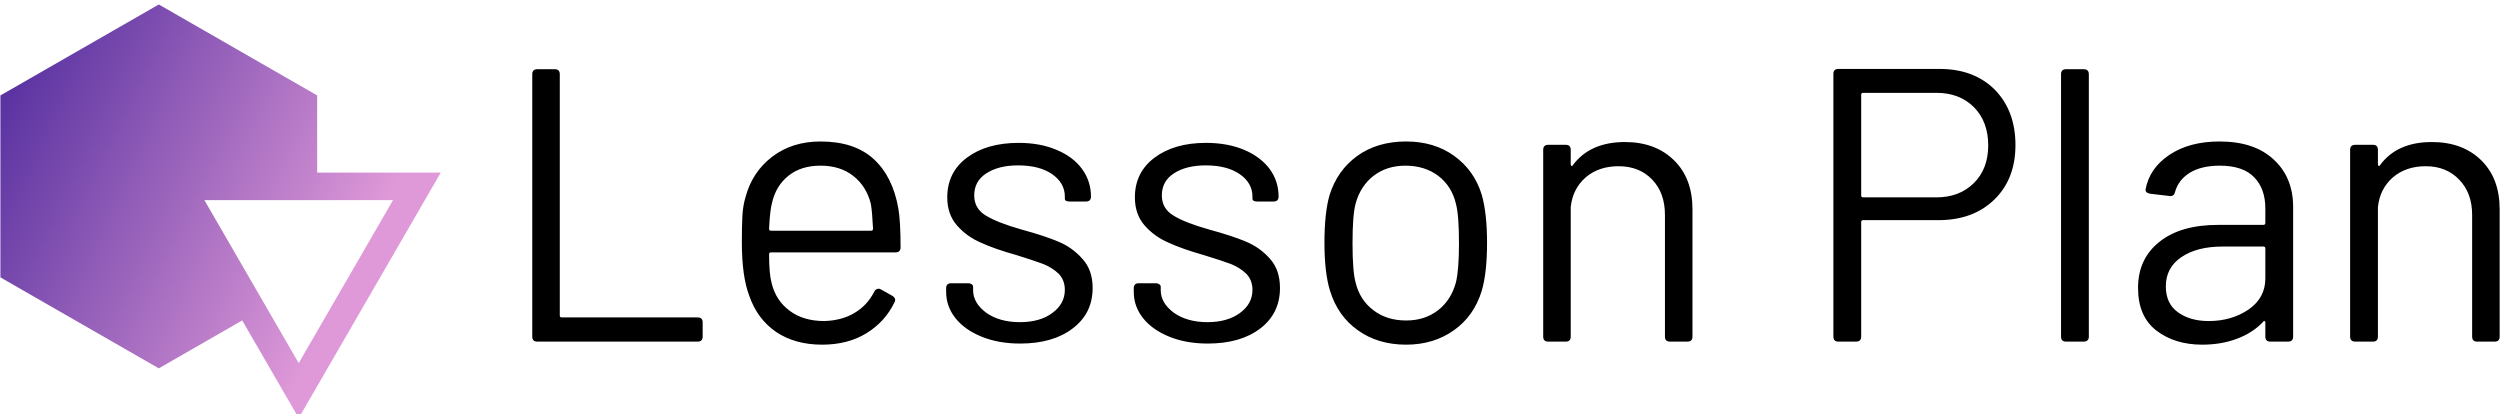
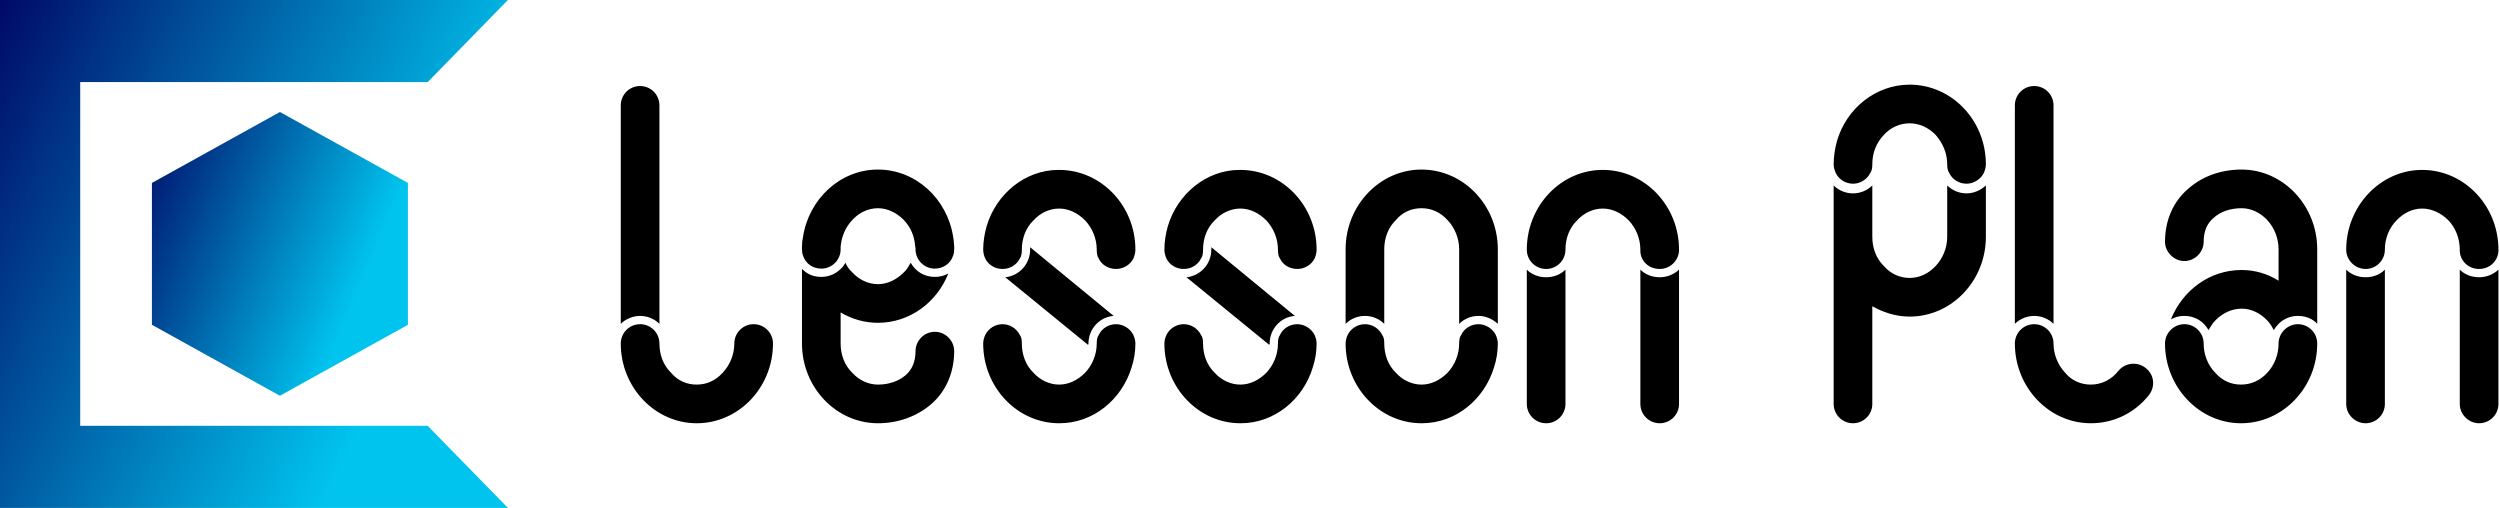
- <svg xmlns="http://www.w3.org/2000/svg" data-v-423bf9ae="" viewBox="0 0 544 90" class="iconLeft">
-   <g data-v-423bf9ae="" id="4b244725-702a-49a5-a2f9-8495afda7089" fill="#000000" transform="matrix(6.048387,0,0,6.048387,107.8373,-10.34274)">
-     <path d="M1.50 14L1.50 14Q1.32 14 1.32 13.82L1.32 13.82L1.32 4.38L1.32 4.38Q1.32 4.20 1.50 4.20L1.50 4.20L2.13 4.20L2.13 4.20Q2.31 4.20 2.31 4.38L2.31 4.38L2.31 13.06L2.31 13.06Q2.31 13.13 2.38 13.13L2.38 13.13L7.27 13.13L7.27 13.13Q7.45 13.13 7.45 13.31L7.45 13.31L7.45 13.82L7.45 13.82Q7.45 14 7.27 14L7.27 14L1.50 14ZM11.83 13.26L11.83 13.26Q12.46 13.24 12.91 12.97L12.91 12.97L12.91 12.97Q13.37 12.70 13.62 12.21L13.62 12.21L13.62 12.21Q13.65 12.14 13.72 12.11L13.72 12.11L13.72 12.11Q13.79 12.08 13.86 12.12L13.86 12.12L14.27 12.35L14.27 12.35Q14.43 12.45 14.35 12.59L14.35 12.59L14.35 12.59Q14.01 13.29 13.34 13.70L13.34 13.70L13.34 13.70Q12.67 14.11 11.75 14.11L11.75 14.11L11.75 14.11Q10.77 14.11 10.09 13.65L10.09 13.65L10.09 13.65Q9.42 13.19 9.13 12.36L9.13 12.36L9.13 12.36Q8.86 11.66 8.86 10.43L8.86 10.43L8.86 10.43Q8.86 9.83 8.88 9.47L8.88 9.47L8.88 9.47Q8.90 9.11 8.99 8.81L8.99 8.81L8.99 8.81Q9.23 7.90 9.95 7.35L9.95 7.35L9.95 7.35Q10.67 6.80 11.69 6.80L11.69 6.80L11.69 6.80Q12.91 6.80 13.60 7.43L13.60 7.43L13.60 7.43Q14.29 8.06 14.49 9.21L14.49 9.21L14.49 9.21Q14.57 9.66 14.57 10.61L14.57 10.61L14.57 10.61Q14.57 10.79 14.39 10.79L14.39 10.79L9.91 10.79L9.91 10.79Q9.84 10.79 9.84 10.86L9.84 10.86L9.84 10.86Q9.84 11.56 9.93 11.89L9.93 11.89L9.93 11.89Q10.08 12.52 10.58 12.89L10.58 12.89L10.58 12.89Q11.07 13.26 11.83 13.26L11.83 13.26ZM11.69 7.67L11.69 7.67Q10.99 7.67 10.54 8.03L10.54 8.03L10.54 8.03Q10.09 8.39 9.95 8.99L9.95 8.99L9.95 8.99Q9.87 9.27 9.84 9.94L9.84 9.94L9.84 9.94Q9.84 10.01 9.91 10.01L9.91 10.01L13.51 10.01L13.51 10.01Q13.58 10.01 13.58 9.94L13.58 9.94L13.58 9.94Q13.55 9.32 13.50 9.04L13.50 9.04L13.50 9.04Q13.34 8.41 12.87 8.04L12.87 8.04L12.87 8.04Q12.40 7.67 11.69 7.67L11.69 7.67ZM18.87 14.07L18.87 14.07Q18.09 14.07 17.48 13.82L17.48 13.82L17.48 13.82Q16.87 13.57 16.54 13.15L16.54 13.15L16.54 13.15Q16.21 12.73 16.21 12.21L16.21 12.21L16.21 12.08L16.21 12.08Q16.21 11.90 16.39 11.90L16.39 11.90L17.00 11.90L17.00 11.90Q17.08 11.90 17.13 11.94L17.13 11.94L17.13 11.94Q17.18 11.97 17.18 12.03L17.18 12.03L17.18 12.15L17.18 12.15Q17.18 12.61 17.65 12.96L17.65 12.96L17.65 12.96Q18.13 13.30 18.86 13.30L18.86 13.30L18.86 13.30Q19.59 13.30 20.03 12.97L20.03 12.97L20.03 12.97Q20.48 12.64 20.48 12.14L20.48 12.14L20.48 12.14Q20.48 11.79 20.26 11.56L20.26 11.56L20.26 11.56Q20.03 11.34 19.71 11.21L19.71 11.21L19.71 11.21Q19.39 11.09 18.75 10.89L18.75 10.89L18.75 10.89Q17.96 10.67 17.46 10.44L17.46 10.44L17.46 10.44Q16.95 10.22 16.60 9.82L16.60 9.82L16.60 9.82Q16.25 9.42 16.25 8.81L16.25 8.81L16.25 8.81Q16.25 7.91 16.96 7.38L16.96 7.38L16.96 7.38Q17.67 6.85 18.82 6.85L18.82 6.85L18.82 6.85Q19.59 6.85 20.18 7.10L20.18 7.10L20.18 7.10Q20.78 7.35 21.10 7.79L21.10 7.79L21.10 7.79Q21.42 8.23 21.42 8.78L21.42 8.78L21.42 8.78Q21.42 8.96 21.24 8.96L21.24 8.96L20.66 8.96L20.66 8.96Q20.48 8.96 20.48 8.86L20.48 8.86L20.48 8.78L20.48 8.78Q20.48 8.30 20.03 7.98L20.03 7.98L20.03 7.98Q19.57 7.66 18.80 7.66L18.80 7.66L18.80 7.66Q18.09 7.66 17.65 7.95L17.65 7.95L17.65 7.95Q17.22 8.23 17.22 8.74L17.22 8.74L17.22 8.74Q17.22 9.21 17.63 9.46L17.63 9.46L17.63 9.46Q18.05 9.72 18.93 9.97L18.93 9.97L18.93 9.97Q19.74 10.19 20.24 10.40L20.24 10.40L20.24 10.40Q20.75 10.61 21.11 11.02L21.11 11.02L21.11 11.02Q21.48 11.42 21.48 12.07L21.48 12.07L21.48 12.07Q21.48 12.98 20.77 13.52L20.77 13.52L20.77 13.52Q20.06 14.07 18.87 14.07L18.87 14.07ZM25.62 14.07L25.62 14.07Q24.84 14.07 24.23 13.82L24.23 13.82L24.23 13.82Q23.62 13.57 23.29 13.15L23.29 13.15L23.29 13.15Q22.96 12.73 22.96 12.21L22.96 12.21L22.96 12.08L22.96 12.08Q22.96 11.90 23.14 11.90L23.14 11.90L23.74 11.90L23.74 11.90Q23.83 11.90 23.88 11.94L23.88 11.94L23.88 11.94Q23.93 11.97 23.93 12.03L23.93 12.03L23.93 12.15L23.93 12.15Q23.93 12.61 24.40 12.96L24.40 12.96L24.40 12.96Q24.88 13.30 25.61 13.30L25.61 13.30L25.61 13.30Q26.33 13.30 26.78 12.97L26.78 12.97L26.78 12.97Q27.23 12.64 27.23 12.14L27.23 12.14L27.23 12.14Q27.23 11.79 27.01 11.56L27.01 11.56L27.01 11.56Q26.78 11.34 26.46 11.21L26.46 11.21L26.46 11.21Q26.14 11.09 25.49 10.89L25.49 10.89L25.49 10.89Q24.71 10.67 24.21 10.44L24.21 10.44L24.21 10.44Q23.70 10.22 23.35 9.82L23.35 9.82L23.35 9.82Q23.00 9.42 23.00 8.81L23.00 8.81L23.00 8.81Q23.00 7.91 23.71 7.38L23.71 7.38L23.71 7.38Q24.42 6.85 25.56 6.85L25.56 6.85L25.56 6.85Q26.33 6.85 26.93 7.10L26.93 7.10L26.93 7.10Q27.52 7.35 27.85 7.79L27.85 7.79L27.85 7.79Q28.17 8.23 28.17 8.78L28.17 8.78L28.17 8.78Q28.17 8.96 27.99 8.96L27.99 8.96L27.41 8.96L27.41 8.96Q27.23 8.96 27.23 8.86L27.23 8.86L27.23 8.78L27.23 8.78Q27.23 8.30 26.78 7.98L26.78 7.98L26.78 7.98Q26.32 7.66 25.55 7.66L25.55 7.66L25.55 7.66Q24.84 7.66 24.40 7.95L24.40 7.95L24.40 7.95Q23.97 8.23 23.97 8.74L23.97 8.74L23.97 8.74Q23.97 9.21 24.38 9.46L24.38 9.46L24.38 9.46Q24.79 9.72 25.68 9.97L25.68 9.97L25.68 9.97Q26.49 10.19 26.99 10.40L26.99 10.40L26.99 10.40Q27.50 10.61 27.86 11.02L27.86 11.02L27.86 11.02Q28.22 11.42 28.22 12.07L28.22 12.07L28.22 12.07Q28.22 12.98 27.52 13.52L27.52 13.52L27.52 13.52Q26.81 14.07 25.62 14.07L25.62 14.07ZM32.76 14.11L32.76 14.11Q31.74 14.11 31.02 13.59L31.02 13.59L31.02 13.59Q30.30 13.08 30.02 12.17L30.02 12.17L30.02 12.17Q29.82 11.52 29.82 10.44L29.82 10.44L29.82 10.44Q29.82 9.38 30.00 8.74L30.00 8.74L30.00 8.74Q30.28 7.84 31.00 7.32L31.00 7.32L31.00 7.32Q31.72 6.80 32.76 6.80L32.76 6.80L32.76 6.80Q33.77 6.80 34.49 7.32L34.49 7.32L34.49 7.32Q35.21 7.84 35.48 8.72L35.48 8.72L35.48 8.72Q35.67 9.39 35.67 10.44L35.67 10.44L35.67 10.44Q35.67 11.52 35.48 12.17L35.48 12.17L35.48 12.17Q35.20 13.08 34.48 13.59L34.48 13.59L34.48 13.59Q33.75 14.11 32.76 14.11L32.76 14.11ZM32.76 13.24L32.76 13.24Q33.43 13.24 33.91 12.87L33.91 12.87L33.91 12.87Q34.38 12.50 34.55 11.87L34.55 11.87L34.55 11.87Q34.66 11.42 34.66 10.46L34.66 10.46L34.66 10.46Q34.66 9.45 34.55 9.04L34.55 9.04L34.55 9.04Q34.40 8.41 33.92 8.04L33.92 8.04L33.92 8.04Q33.43 7.67 32.73 7.67L32.73 7.67L32.73 7.67Q32.06 7.67 31.58 8.04L31.58 8.04L31.58 8.04Q31.11 8.41 30.94 9.04L30.94 9.04L30.94 9.04Q30.83 9.45 30.83 10.46L30.83 10.46L30.83 10.46Q30.83 11.47 30.94 11.87L30.94 11.87L30.94 11.87Q31.09 12.50 31.58 12.87L31.58 12.87L31.58 12.87Q32.06 13.24 32.76 13.24L32.76 13.24ZM40.63 6.82L40.63 6.82Q41.73 6.82 42.40 7.48L42.40 7.48L42.40 7.48Q43.06 8.13 43.06 9.24L43.06 9.24L43.06 13.82L43.06 13.82Q43.06 14 42.88 14L42.88 14L42.25 14L42.25 14Q42.07 14 42.07 13.82L42.07 13.82L42.07 9.44L42.07 9.44Q42.07 8.65 41.61 8.17L41.61 8.17L41.61 8.17Q41.15 7.69 40.40 7.69L40.40 7.69L40.40 7.69Q39.69 7.69 39.22 8.09L39.22 8.09L39.22 8.09Q38.75 8.50 38.68 9.16L38.68 9.16L38.68 13.82L38.68 13.82Q38.68 14 38.50 14L38.50 14L37.87 14L37.87 14Q37.69 14 37.69 13.82L37.69 13.82L37.69 7.10L37.69 7.10Q37.69 6.92 37.87 6.92L37.87 6.92L38.50 6.92L38.50 6.92Q38.68 6.92 38.68 7.10L38.68 7.10L38.68 7.62L38.68 7.62Q38.68 7.66 38.71 7.68L38.71 7.68L38.71 7.68Q38.74 7.70 38.75 7.66L38.75 7.66L38.75 7.66Q39.37 6.82 40.63 6.82L40.63 6.82ZM51.95 4.19L51.95 4.19Q53.19 4.19 53.94 4.94L53.94 4.94L53.94 4.94Q54.68 5.70 54.68 6.93L54.68 6.93L54.68 6.93Q54.68 8.15 53.92 8.89L53.92 8.89L53.92 8.89Q53.16 9.63 51.91 9.63L51.91 9.63L49.20 9.63L49.20 9.63Q49.13 9.63 49.13 9.70L49.13 9.70L49.13 13.82L49.13 13.82Q49.13 14 48.94 14L48.94 14L48.31 14L48.31 14Q48.13 14 48.13 13.82L48.13 13.82L48.13 4.37L48.13 4.37Q48.13 4.19 48.31 4.19L48.31 4.19L51.95 4.19ZM51.84 8.81L51.84 8.81Q52.67 8.81 53.19 8.29L53.19 8.29L53.19 8.29Q53.70 7.78 53.70 6.94L53.70 6.94L53.70 6.94Q53.70 6.09 53.19 5.57L53.19 5.57L53.19 5.57Q52.67 5.05 51.84 5.05L51.84 5.05L49.20 5.05L49.20 5.05Q49.13 5.05 49.13 5.12L49.13 5.12L49.13 8.74L49.13 8.74Q49.13 8.81 49.20 8.81L49.20 8.81L51.84 8.81ZM56.50 14L56.50 14Q56.32 14 56.32 13.82L56.32 13.82L56.32 4.38L56.32 4.38Q56.32 4.20 56.50 4.20L56.50 4.20L57.13 4.20L57.13 4.20Q57.32 4.20 57.32 4.38L57.32 4.38L57.32 13.82L57.32 13.82Q57.32 14 57.13 14L57.13 14L56.50 14ZM62.02 6.80L62.02 6.80Q63.28 6.80 63.97 7.45L63.97 7.45L63.97 7.45Q64.67 8.09 64.67 9.16L64.67 9.16L64.67 13.82L64.67 13.82Q64.67 14 64.48 14L64.48 14L63.85 14L63.85 14Q63.67 14 63.67 13.82L63.67 13.82L63.67 13.31L63.67 13.31Q63.67 13.27 63.64 13.26L63.64 13.26L63.64 13.26Q63.62 13.24 63.59 13.29L63.59 13.29L63.59 13.29Q63.21 13.69 62.64 13.90L62.64 13.90L62.64 13.90Q62.08 14.11 61.40 14.11L61.40 14.11L61.40 14.11Q60.42 14.11 59.76 13.61L59.76 13.61L59.76 13.61Q59.09 13.10 59.09 12.07L59.09 12.07L59.09 12.07Q59.09 11.02 59.86 10.41L59.86 10.41L59.86 10.41Q60.62 9.80 61.98 9.80L61.98 9.80L63.60 9.80L63.60 9.80Q63.67 9.80 63.67 9.73L63.67 9.73L63.67 9.21L63.67 9.21Q63.67 8.50 63.27 8.09L63.27 8.09L63.27 8.09Q62.87 7.67 62.03 7.67L62.03 7.67L62.03 7.67Q61.38 7.67 60.96 7.92L60.96 7.92L60.96 7.92Q60.54 8.18 60.42 8.62L60.42 8.62L60.42 8.62Q60.38 8.79 60.21 8.76L60.21 8.76L59.53 8.68L59.53 8.68Q59.35 8.65 59.36 8.53L59.36 8.53L59.36 8.53Q59.50 7.76 60.22 7.28L60.22 7.28L60.22 7.28Q60.94 6.80 62.02 6.80L62.02 6.80ZM61.63 13.26L61.63 13.26Q62.45 13.26 63.06 12.85L63.06 12.85L63.06 12.85Q63.67 12.43 63.67 11.73L63.67 11.73L63.67 10.65L63.67 10.65Q63.67 10.58 63.60 10.58L63.60 10.58L62.13 10.58L62.13 10.58Q61.21 10.58 60.65 10.96L60.65 10.96L60.65 10.96Q60.09 11.34 60.09 12.01L60.09 12.01L60.09 12.01Q60.09 12.63 60.52 12.94L60.52 12.94L60.52 12.94Q60.96 13.26 61.63 13.26L61.63 13.26ZM69.66 6.82L69.66 6.82Q70.77 6.82 71.44 7.48L71.44 7.48L71.44 7.48Q72.10 8.13 72.10 9.24L72.10 9.24L72.10 13.82L72.10 13.82Q72.10 14 71.92 14L71.92 14L71.29 14L71.29 14Q71.11 14 71.11 13.82L71.11 13.82L71.11 9.44L71.11 9.44Q71.11 8.65 70.64 8.17L70.64 8.17L70.64 8.17Q70.18 7.69 69.44 7.69L69.44 7.69L69.44 7.69Q68.73 7.69 68.26 8.09L68.26 8.09L68.26 8.09Q67.79 8.50 67.72 9.16L67.72 9.16L67.72 13.82L67.72 13.82Q67.72 14 67.54 14L67.54 14L66.91 14L66.91 14Q66.72 14 66.72 13.82L66.72 13.82L66.72 7.10L66.72 7.10Q66.72 6.92 66.91 6.92L66.91 6.92L67.54 6.92L67.54 6.92Q67.72 6.92 67.72 7.10L67.72 7.10L67.72 7.62L67.72 7.62Q67.72 7.66 67.75 7.68L67.75 7.68L67.75 7.68Q67.77 7.70 67.79 7.66L67.79 7.66L67.79 7.66Q68.40 6.82 69.66 6.82L69.66 6.82Z" />
+ <svg xmlns="http://www.w3.org/2000/svg" data-v-423bf9ae="" viewBox="0 0 443 90" class="iconLeft">
+   <g data-v-423bf9ae="" id="7b82c039-9c88-4b2a-897c-f67bb4bf9e4f" fill="#000000" transform="matrix(6.116208,0,0,6.116208,107.4312,-10.62691)">
+     <path d="M1.54 11.12C1.40 10.98 1.20 10.89 0.98 10.89C0.77 10.89 0.56 10.98 0.42 11.12L0.42 4.79C0.42 4.48 0.67 4.23 0.98 4.23C1.29 4.23 1.54 4.48 1.54 4.79ZM2.62 14C1.41 14 0.42 12.96 0.42 11.69C0.42 11.38 0.67 11.13 0.98 11.13C1.29 11.13 1.54 11.38 1.54 11.69C1.54 12.01 1.65 12.32 1.88 12.54C2.07 12.77 2.34 12.88 2.62 12.88C2.90 12.88 3.16 12.77 3.37 12.54C3.58 12.32 3.71 12.01 3.71 11.69C3.71 11.38 3.96 11.13 4.27 11.13C4.58 11.13 4.83 11.38 4.83 11.69C4.83 12.96 3.84 14 2.62 14ZM10.08 8.96C10.08 9.03 10.07 9.09 10.05 9.14C9.98 9.37 9.76 9.52 9.52 9.52C9.21 9.52 8.96 9.27 8.96 8.96C8.96 8.93 8.96 8.90 8.95 8.88C8.93 8.58 8.82 8.32 8.62 8.11C8.41 7.90 8.15 7.77 7.87 7.77C7.59 7.77 7.32 7.90 7.13 8.11C6.93 8.32 6.82 8.58 6.79 8.88L6.79 8.96C6.79 9.27 6.54 9.52 6.23 9.52C5.98 9.52 5.77 9.37 5.70 9.14C5.68 9.09 5.67 9.03 5.67 8.96L5.67 8.88C5.67 8.78 5.68 8.69 5.70 8.60C5.87 7.50 6.78 6.65 7.87 6.65C8.97 6.65 9.88 7.50 10.05 8.60C10.07 8.69 10.07 8.78 10.08 8.88ZM10.08 11.91C10.08 12.53 9.84 13.08 9.41 13.45C9.00 13.80 8.46 14 7.87 14C6.66 14 5.67 12.96 5.67 11.69L5.67 9.53C5.73 9.58 5.78 9.63 5.84 9.66C5.95 9.73 6.09 9.76 6.23 9.76C6.45 9.76 6.65 9.67 6.79 9.53C6.85 9.48 6.89 9.42 6.93 9.35C6.97 9.45 7.04 9.55 7.13 9.63C7.32 9.84 7.59 9.97 7.87 9.97C8.15 9.97 8.41 9.84 8.62 9.63C8.71 9.55 8.76 9.45 8.82 9.35C8.96 9.60 9.21 9.76 9.52 9.76C9.66 9.76 9.79 9.73 9.91 9.66C9.58 10.50 8.79 11.09 7.87 11.09C7.48 11.09 7.11 10.98 6.79 10.79L6.79 11.69C6.79 12.01 6.90 12.32 7.13 12.54C7.32 12.75 7.59 12.88 7.87 12.88C8.19 12.88 8.47 12.78 8.67 12.61C8.86 12.45 8.96 12.21 8.96 11.91C8.96 11.61 9.21 11.35 9.52 11.35C9.83 11.35 10.08 11.61 10.08 11.91ZM10.92 8.97C10.92 8.74 10.96 8.50 11.02 8.29C11.30 7.35 12.14 6.66 13.10 6.66L13.12 6.66C14.34 6.66 15.33 7.70 15.33 8.97C15.33 9.07 15.30 9.16 15.27 9.23C15.18 9.41 14.98 9.53 14.77 9.53C14.55 9.53 14.35 9.41 14.27 9.23C14.22 9.16 14.21 9.07 14.21 8.97C14.21 8.65 14.08 8.34 13.87 8.12C13.66 7.91 13.40 7.78 13.12 7.78C12.84 7.78 12.57 7.91 12.38 8.12C12.15 8.34 12.04 8.65 12.04 8.97C12.04 9.07 12.03 9.16 11.98 9.23C11.89 9.41 11.70 9.53 11.48 9.53C11.26 9.53 11.07 9.41 10.98 9.23C10.95 9.16 10.92 9.07 10.92 8.97ZM13.97 11.69C13.97 11.70 13.96 11.72 13.96 11.73L11.56 9.77C11.97 9.73 12.28 9.38 12.28 8.97L12.28 8.90L14.70 10.89C14.29 10.92 13.97 11.27 13.97 11.69ZM15.33 11.69C15.33 11.93 15.29 12.17 15.22 12.38C14.94 13.31 14.11 14 13.13 14L13.12 14C11.91 14 10.92 12.96 10.92 11.69C10.92 11.59 10.95 11.51 10.98 11.44C11.07 11.26 11.26 11.13 11.48 11.13C11.70 11.13 11.89 11.26 11.98 11.44C12.03 11.51 12.04 11.59 12.04 11.69C12.04 12.01 12.15 12.32 12.38 12.54C12.57 12.75 12.84 12.88 13.12 12.88C13.40 12.88 13.66 12.75 13.87 12.54C14.08 12.32 14.21 12.01 14.21 11.69C14.21 11.59 14.22 11.51 14.27 11.44C14.35 11.26 14.55 11.13 14.77 11.13C14.98 11.13 15.18 11.26 15.27 11.44C15.30 11.51 15.33 11.59 15.33 11.69ZM16.17 8.97C16.17 8.74 16.21 8.50 16.27 8.29C16.55 7.35 17.39 6.66 18.35 6.66L18.37 6.66C19.59 6.66 20.58 7.70 20.58 8.97C20.58 9.07 20.55 9.16 20.52 9.23C20.43 9.41 20.23 9.53 20.02 9.53C19.80 9.53 19.60 9.41 19.52 9.23C19.47 9.16 19.46 9.07 19.46 8.97C19.46 8.65 19.33 8.34 19.12 8.12C18.91 7.91 18.65 7.78 18.37 7.78C18.09 7.78 17.82 7.91 17.63 8.12C17.40 8.34 17.29 8.65 17.29 8.97C17.29 9.07 17.28 9.16 17.23 9.23C17.14 9.41 16.95 9.53 16.73 9.53C16.51 9.53 16.32 9.41 16.23 9.23C16.20 9.16 16.17 9.07 16.17 8.97ZM19.22 11.69C19.22 11.70 19.21 11.72 19.21 11.73L16.81 9.77C17.22 9.73 17.53 9.38 17.53 8.97L17.53 8.90L19.95 10.89C19.54 10.92 19.22 11.27 19.22 11.69ZM20.58 11.69C20.58 11.93 20.54 12.17 20.47 12.38C20.19 13.31 19.36 14 18.38 14L18.37 14C17.16 14 16.17 12.96 16.17 11.69C16.17 11.59 16.20 11.51 16.23 11.44C16.32 11.26 16.51 11.13 16.73 11.13C16.95 11.13 17.14 11.26 17.23 11.44C17.28 11.51 17.29 11.59 17.29 11.69C17.29 12.01 17.40 12.32 17.63 12.54C17.82 12.75 18.09 12.88 18.37 12.88C18.65 12.88 18.91 12.75 19.12 12.54C19.33 12.32 19.46 12.01 19.46 11.69C19.46 11.59 19.47 11.51 19.52 11.44C19.60 11.26 19.80 11.13 20.02 11.13C20.23 11.13 20.43 11.26 20.52 11.44C20.55 11.51 20.58 11.59 20.58 11.69ZM23.62 6.65C22.41 6.65 21.42 7.69 21.42 8.96L21.42 11.12C21.56 10.98 21.76 10.89 21.98 10.89C22.20 10.89 22.40 10.98 22.54 11.12L22.54 8.96C22.54 8.64 22.65 8.33 22.88 8.11C23.07 7.88 23.34 7.77 23.62 7.77C23.90 7.77 24.16 7.88 24.37 8.11C24.58 8.33 24.71 8.64 24.71 8.96L24.71 11.12C24.85 10.98 25.05 10.89 25.27 10.89C25.48 10.89 25.68 10.98 25.83 11.12L25.83 8.96C25.83 7.69 24.84 6.65 23.62 6.65ZM25.27 11.13C25.05 11.13 24.85 11.26 24.77 11.44C24.72 11.51 24.71 11.59 24.71 11.69C24.71 12.01 24.58 12.32 24.37 12.54C24.16 12.75 23.90 12.88 23.62 12.88C23.34 12.88 23.07 12.75 22.88 12.54C22.65 12.32 22.54 12.01 22.54 11.69C22.54 11.59 22.53 11.51 22.48 11.44C22.39 11.26 22.20 11.13 21.98 11.13C21.76 11.13 21.57 11.26 21.48 11.44C21.45 11.51 21.42 11.59 21.42 11.69C21.42 12.96 22.41 14 23.62 14L23.63 14C24.61 14 25.44 13.31 25.72 12.38C25.79 12.17 25.83 11.93 25.83 11.69C25.83 11.59 25.80 11.51 25.77 11.44C25.68 11.26 25.48 11.13 25.27 11.13ZM31.08 9.02C31.05 9.31 30.81 9.53 30.52 9.53C30.21 9.53 29.97 9.31 29.96 9.02L29.96 8.97C29.96 8.65 29.83 8.34 29.62 8.12C29.41 7.91 29.15 7.78 28.87 7.78C28.59 7.78 28.32 7.91 28.13 8.12C27.90 8.34 27.79 8.65 27.79 8.97C27.79 9.28 27.54 9.53 27.23 9.53C26.92 9.53 26.67 9.28 26.67 8.97C26.67 7.70 27.66 6.66 28.87 6.66C30.09 6.66 31.08 7.70 31.08 8.97ZM27.23 9.77C27.45 9.77 27.65 9.69 27.79 9.55L27.79 13.44C27.79 13.75 27.54 14 27.23 14C26.92 14 26.67 13.75 26.67 13.44L26.67 9.55C26.81 9.69 27.01 9.77 27.23 9.77ZM31.08 13.44C31.08 13.75 30.83 14 30.52 14C30.21 14 29.96 13.75 29.96 13.44L29.96 9.55C30.10 9.69 30.30 9.77 30.52 9.77C30.73 9.77 30.93 9.69 31.08 9.55ZM35.56 6.50C35.56 6.26 35.60 6.02 35.66 5.81C35.94 4.87 36.78 4.20 37.74 4.19L37.76 4.19C38.98 4.19 39.97 5.22 39.97 6.50C39.97 6.59 39.94 6.68 39.91 6.75C39.82 6.93 39.62 7.06 39.41 7.06C39.19 7.06 38.99 6.93 38.91 6.75C38.86 6.68 38.85 6.59 38.85 6.50C38.85 6.17 38.72 5.88 38.51 5.64C38.30 5.43 38.04 5.31 37.76 5.31C37.48 5.31 37.21 5.43 37.02 5.64C36.79 5.88 36.68 6.17 36.68 6.50C36.68 6.59 36.67 6.68 36.62 6.75C36.53 6.93 36.34 7.06 36.12 7.06C35.90 7.06 35.71 6.93 35.62 6.75C35.59 6.68 35.56 6.59 35.56 6.50ZM39.97 8.60C39.97 9.87 38.98 10.91 37.76 10.91C37.37 10.91 37.00 10.79 36.68 10.61L36.68 13.44C36.68 13.75 36.43 14 36.12 14C35.81 14 35.56 13.75 35.56 13.44L35.56 7.11C35.70 7.25 35.90 7.34 36.12 7.34C36.34 7.34 36.54 7.25 36.68 7.11L36.68 8.60C36.68 8.92 36.79 9.23 37.02 9.45C37.21 9.67 37.48 9.79 37.76 9.79C38.04 9.79 38.30 9.67 38.51 9.45C38.72 9.23 38.85 8.92 38.85 8.60L38.85 7.11C38.99 7.25 39.19 7.34 39.41 7.34C39.62 7.34 39.82 7.25 39.97 7.11ZM41.93 11.12C41.79 10.98 41.59 10.89 41.37 10.89C41.16 10.89 40.95 10.98 40.81 11.12L40.81 4.79C40.81 4.48 41.06 4.23 41.37 4.23C41.68 4.23 41.93 4.48 41.93 4.79ZM41.37 11.13C41.68 11.13 41.93 11.38 41.93 11.69C41.93 12.01 42.06 12.32 42.27 12.54C42.46 12.77 42.73 12.88 43.01 12.88C43.32 12.88 43.61 12.74 43.82 12.47C44.02 12.24 44.37 12.21 44.60 12.40C44.86 12.60 44.88 12.95 44.69 13.19C44.27 13.71 43.67 14 43.01 14C41.80 14 40.81 12.96 40.81 11.69C40.81 11.38 41.06 11.13 41.37 11.13ZM47.38 6.65C46.77 6.65 46.24 6.85 45.84 7.20C45.40 7.57 45.16 8.12 45.16 8.74C45.16 9.04 45.42 9.30 45.72 9.30C46.03 9.30 46.28 9.04 46.28 8.74C46.28 8.44 46.38 8.20 46.58 8.04C46.77 7.87 47.05 7.77 47.38 7.77C47.66 7.77 47.92 7.90 48.12 8.11C48.33 8.34 48.45 8.64 48.45 8.96L48.45 9.87C48.13 9.67 47.77 9.56 47.38 9.56C46.45 9.56 45.67 10.15 45.33 10.99C45.46 10.92 45.58 10.89 45.72 10.89C46.03 10.89 46.28 11.05 46.42 11.30C46.48 11.20 46.54 11.10 46.62 11.02C46.82 10.81 47.10 10.68 47.38 10.68C47.66 10.68 47.92 10.81 48.12 11.02C48.20 11.10 48.26 11.20 48.31 11.30C48.36 11.23 48.40 11.17 48.45 11.12C48.59 10.98 48.79 10.89 49.01 10.89C49.15 10.89 49.29 10.92 49.41 10.99C49.46 11.02 49.52 11.06 49.57 11.12L49.57 8.96C49.57 7.69 48.58 6.65 47.38 6.65ZM49.01 11.13C48.71 11.13 48.45 11.38 48.45 11.69C48.45 12.01 48.33 12.32 48.12 12.54C47.91 12.77 47.64 12.88 47.36 12.88C47.08 12.88 46.82 12.77 46.62 12.54C46.40 12.32 46.28 12.01 46.28 11.69C46.28 11.38 46.03 11.13 45.72 11.13C45.42 11.13 45.16 11.38 45.16 11.69C45.16 12.96 46.16 14 47.36 14C48.58 14 49.57 12.96 49.57 11.69C49.57 11.38 49.32 11.13 49.01 11.13ZM54.82 9.02C54.80 9.31 54.56 9.53 54.26 9.53C53.96 9.53 53.72 9.31 53.70 9.02L53.70 8.97C53.70 8.65 53.58 8.34 53.37 8.12C53.16 7.91 52.89 7.78 52.61 7.78C52.33 7.78 52.07 7.91 51.87 8.12C51.65 8.34 51.53 8.65 51.53 8.97C51.53 9.28 51.28 9.53 50.97 9.53C50.67 9.53 50.41 9.28 50.41 8.97C50.41 7.70 51.41 6.66 52.61 6.66C53.83 6.66 54.82 7.70 54.82 8.97ZM50.97 9.77C51.20 9.77 51.39 9.69 51.53 9.55L51.53 13.44C51.53 13.75 51.28 14 50.97 14C50.67 14 50.41 13.75 50.41 13.44L50.41 9.55C50.55 9.69 50.75 9.77 50.97 9.77ZM54.82 13.44C54.82 13.75 54.57 14 54.26 14C53.96 14 53.70 13.75 53.70 13.44L53.70 9.55C53.84 9.69 54.04 9.77 54.26 9.77C54.47 9.77 54.67 9.69 54.82 9.55Z" />
  </g>
  <defs data-v-423bf9ae="">
-     <linearGradient data-v-423bf9ae="" gradientTransform="rotate(25)" id="9944c907-2ef8-4f8f-bf70-a46f181295b1" x1="0%" y1="0%" x2="100%" y2="0%">
-       <stop data-v-423bf9ae="" offset="0%" style="stop-color: rgb(75, 39, 155); stop-opacity: 1;" />
-       <stop data-v-423bf9ae="" offset="100%" style="stop-color: rgb(223, 153, 216); stop-opacity: 1;" />
+     <linearGradient data-v-423bf9ae="" gradientTransform="rotate(25)" id="a799dc57-1915-43b5-befe-200159ac237f" x1="0%" y1="0%" x2="100%" y2="0%">
+       <stop data-v-423bf9ae="" offset="0%" style="stop-color: rgb(0, 10, 104); stop-opacity: 1;" />
+       <stop data-v-423bf9ae="" offset="100%" style="stop-color: rgb(0, 196, 238); stop-opacity: 1;" />
    </linearGradient>
  </defs>
-   <g data-v-423bf9ae="" id="7f4b95ee-30eb-4f55-ba49-6bafb85d9836" transform="matrix(2.99441,0,0,2.99441,0.08943267,-1.938567)" stroke="none" fill="url(#9944c907-2ef8-4f8f-bf70-a46f181295b1)">
-     <path d="M17.572 23.933l4.106 7.095L32 13.189h-8.981V7.582L11.51.972 0 7.582v13.222l11.51 6.611 6.062-3.482zm10.96-8.744l-6.855 11.846-6.855-11.846h13.71z" />
+   <g data-v-423bf9ae="" id="62729ff8-49e0-4990-82f0-b57de2db6c36" transform="matrix(2.8125,0,0,2.8125,0,0)" stroke="none" fill="url(#a799dc57-1915-43b5-befe-200159ac237f)">
+     <path d="M9.571 20.464l8.064 4.47 8.065-4.47v-8.939l-8.065-4.469-8.064 4.469z" />
+     <path d="M32 0H0v32h32l-5.054-5.172H5.054V5.172h21.892z" />
  </g>
</svg>
